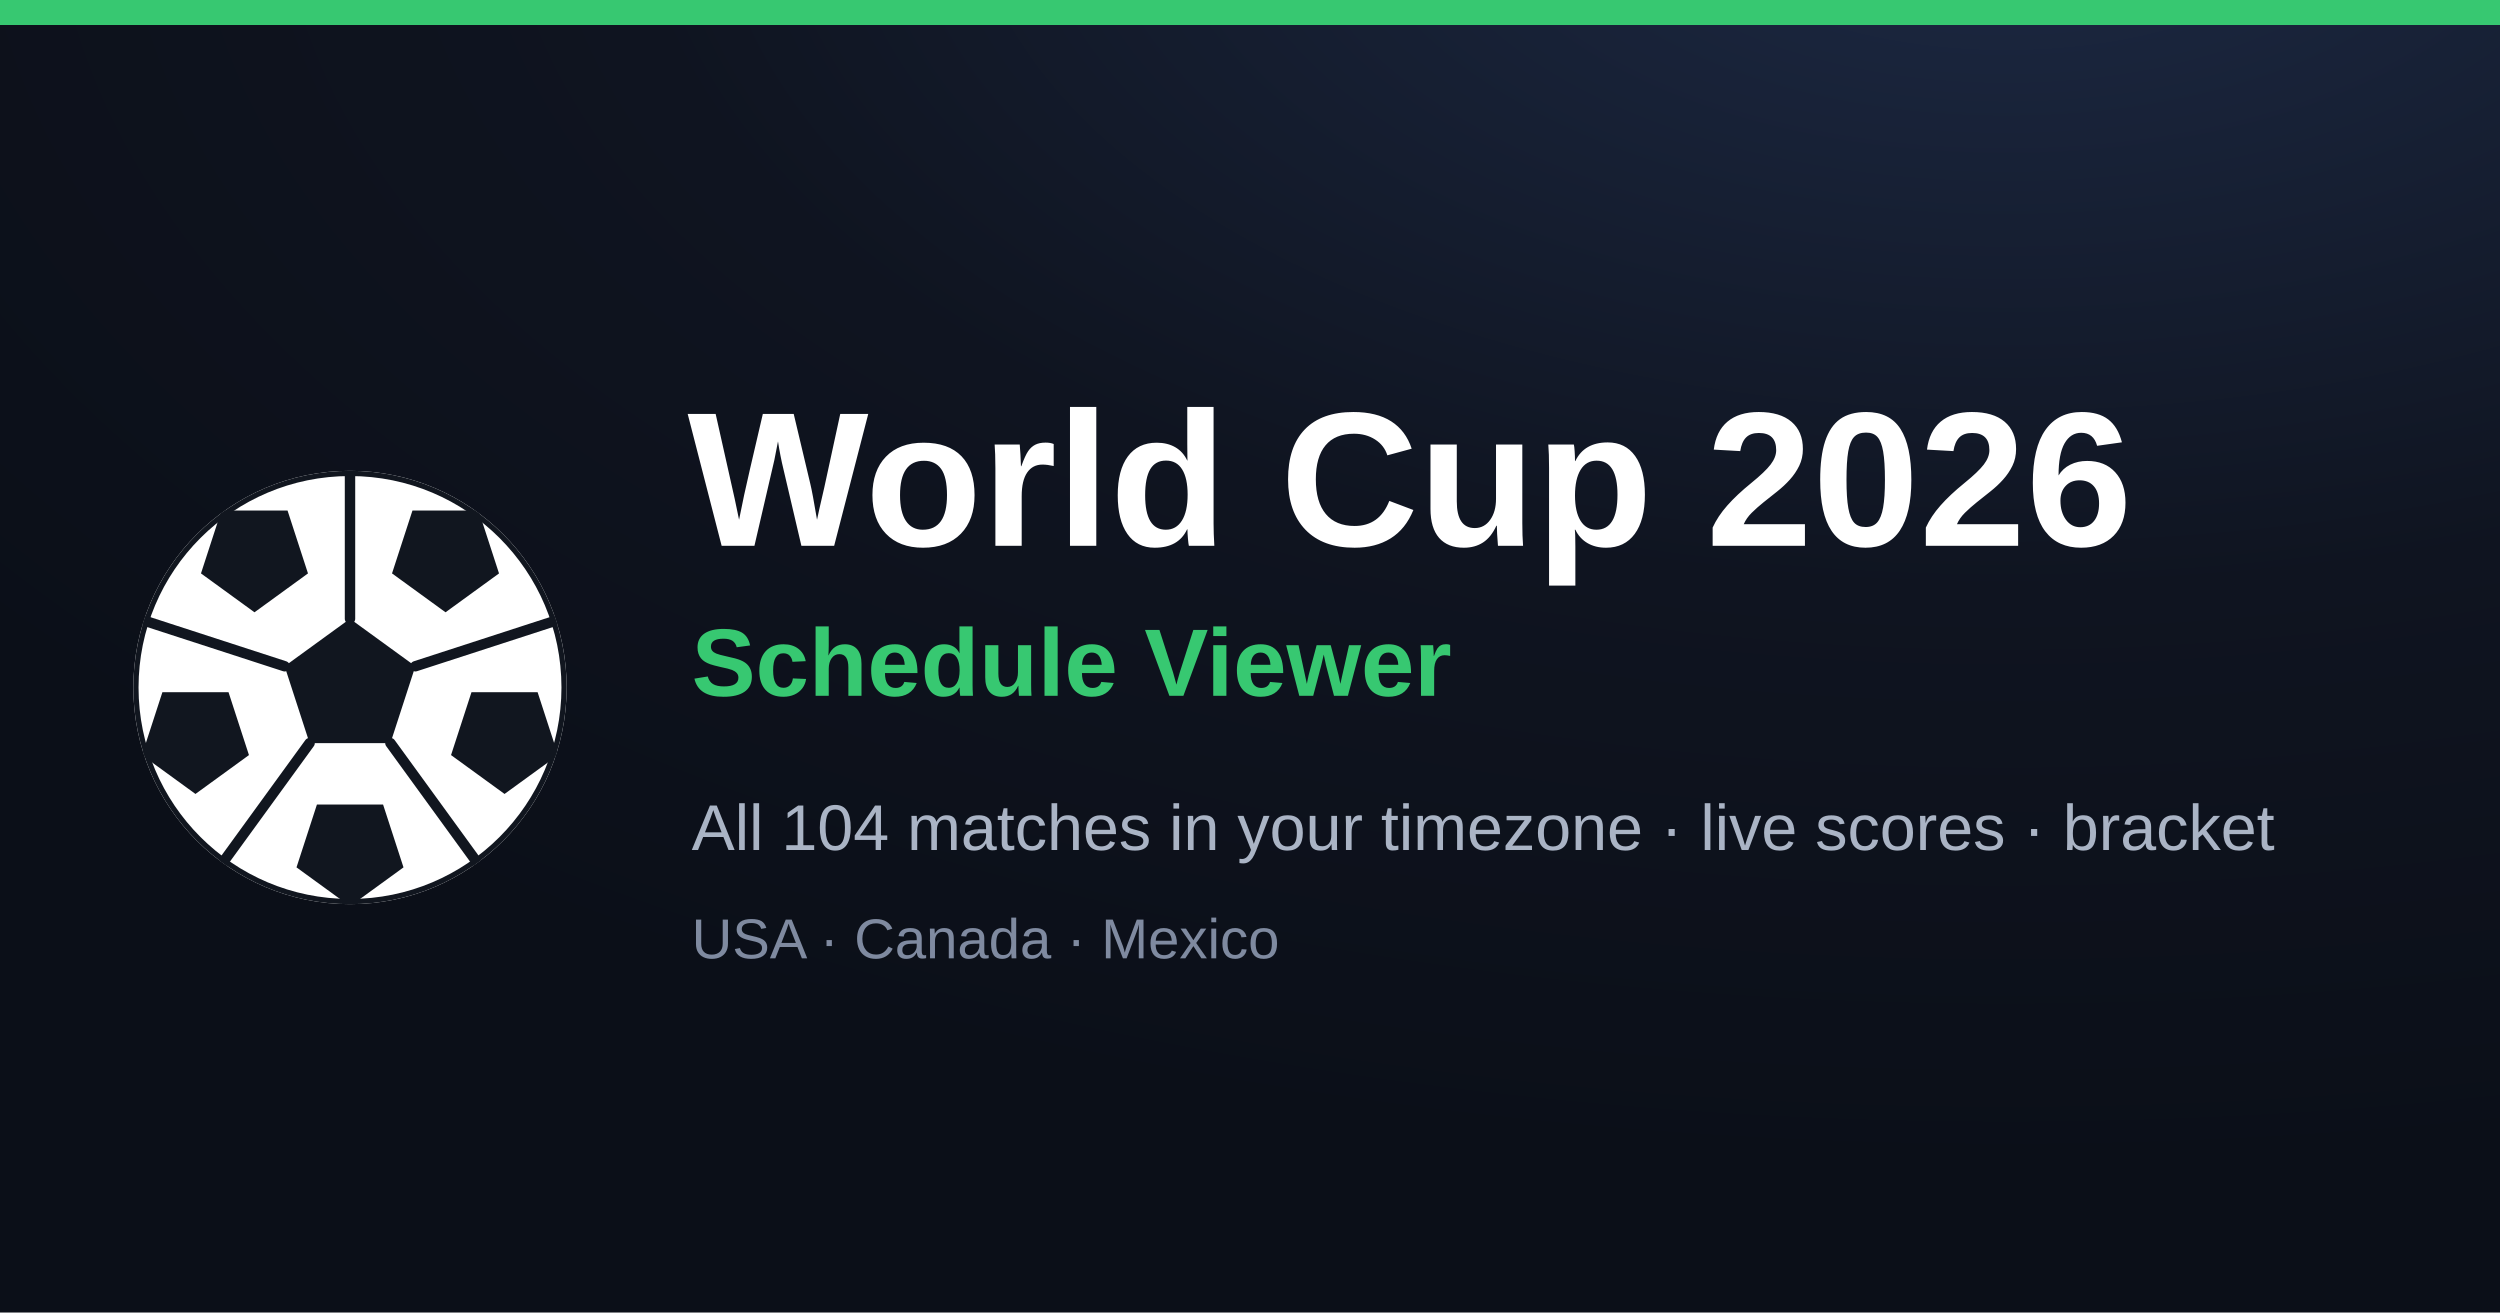
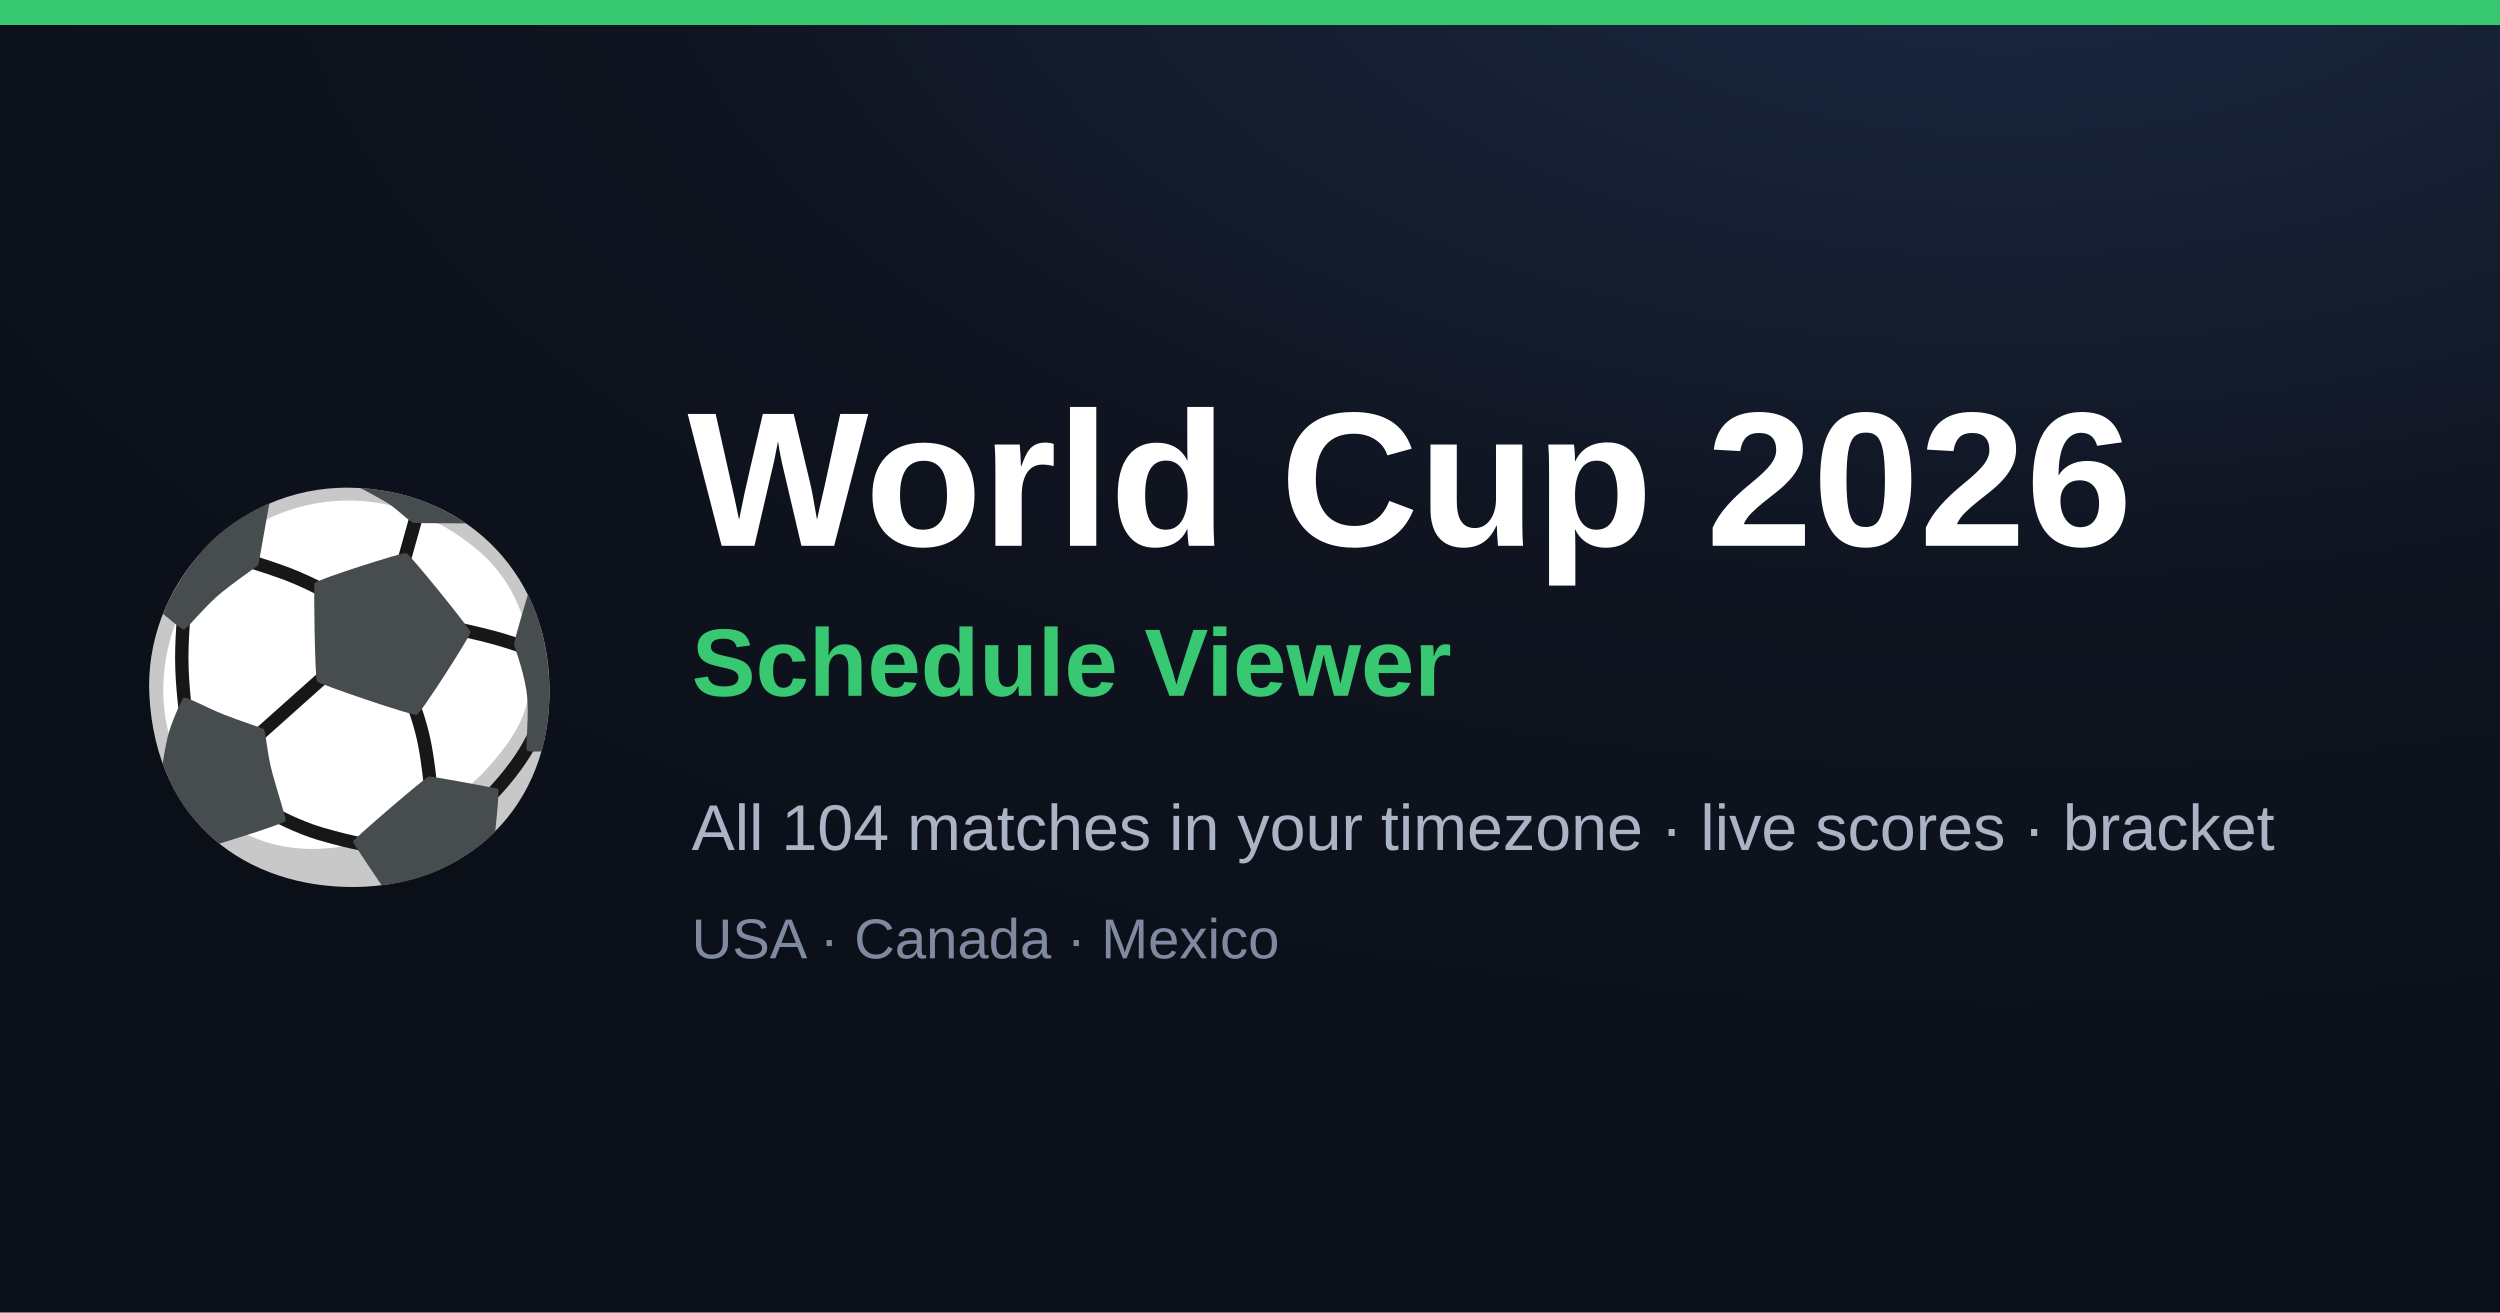
<svg xmlns="http://www.w3.org/2000/svg" width="1200" height="630" viewBox="0 0 1200 630">
  <defs>
    <radialGradient id="bg" cx="80%" cy="-10%" r="100%">
      <stop offset="0%" stop-color="#1d2a45" />
      <stop offset="55%" stop-color="#0f1420" />
      <stop offset="100%" stop-color="#0b0f18" />
    </radialGradient>
-     <clipPath id="ballclip">
-       <circle r="104" />
-     </clipPath>
  </defs>
  <rect width="1200" height="630" fill="url(#bg)" />
  <rect x="0" y="0" width="1200" height="12" fill="#37c871" />
-   <g transform="translate(168,330)" clip-path="url(#ballclip)">
-     <circle r="104" fill="#ffffff" />
-     <polygon points="0,-33 31.38,-10.2 19.4,26.7 -19.4,26.7 -31.38,-10.2" fill="#11161f" />
-     <g fill="#11161f">
-       <polygon points="61.72,-84.94 71.53,-54.76 45.85,-36.1 20.17,-54.76 29.98,-84.94" />
-       <polygon points="99.86,32.44 74.18,51.1 48.5,32.44 58.31,2.26 90.05,2.26" />
-       <polygon points="0,105 -25.68,86.34 -15.87,56.16 15.87,56.16 25.68,86.34" />
-       <polygon points="-99.86,32.44 -90.05,2.26 -58.31,2.26 -48.5,32.44 -74.18,51.1" />
-       <polygon points="-61.72,-84.94 -29.98,-84.94 -20.17,-54.76 -45.85,-36.1 -71.53,-54.76" />
+   <g transform="translate(168,330) scale(1.6) translate(-64,-64)">
+     <path style="fill:#C8C8C8;" d="M63.95,4.06C28.43,3.56,2.05,33.98,3.82,66.51c2.09,38.31,29.48,57.56,61.52,57.34     c33.66-0.23,59.2-24.09,58.5-60.13C123.15,27.74,96.69,4.53,63.95,4.06z" />
+     <path style="fill:#FFFFFF;" d="M35.86,15.21C11,29.46-4.78,69.85,21.7,100.41c3.24,3.74,8.39,6.35,12.3,8.13     c26.7,12.07,59.01-6.49,71.51-20.64c9.92-11.23,13.57-18.68,12.39-34.01c-0.91-11.92-6.01-23.43-16.58-31.94     C77.42,2.67,51.65,6.15,35.86,15.21z" />
+     <g>
+       <path style="fill:#171717;" d="M60.9,39.79c-0.09-0.05-9.34-5.36-16.52-8.02c-7.48-2.77-13-4.26-13.06-4.27l1.03-3.86     c0.23,0.06,5.75,1.54,13.42,4.39c7.5,2.78,16.74,8.08,17.13,8.31L60.9,39.79z" />
    </g>
-     <g stroke="#11161f" stroke-width="5" stroke-linecap="round" fill="none">
-       <line x1="0" y1="-33" x2="0" y2="-104" />
-       <line x1="31.38" y1="-10.2" x2="98.91" y2="-32.14" />
-       <line x1="19.4" y1="26.7" x2="61.13" y2="84.14" />
-       <line x1="-19.4" y1="26.7" x2="-61.13" y2="84.14" />
-       <line x1="-31.38" y1="-10.2" x2="-98.91" y2="-32.14" />
+     <g>
+       <rect x="71.73" y="18.18" transform="matrix(0.2698 -0.9629 0.9629 0.2698 40.3089 93.5178)" style="fill:#171717;" width="20.17" height="4" />
    </g>
-     <circle r="104" fill="none" stroke="#11161f" stroke-width="5" />
+     <g>
+       <path style="fill:#171717;" d="M117.6,54.52c-0.05-0.02-5.37-2.04-11.31-3.65c-4.47-1.21-10.23-2.44-10.29-2.45l0.83-3.91     c0.24,0.05,5.92,1.26,10.5,2.5c6.15,1.66,11.47,3.69,11.7,3.77L117.6,54.52z" />
+     </g>
+     <g>
+       <path style="fill:#171717;" d="M86.13,93.76c0-0.06-0.5-6.16-1.7-12.4c-1.19-6.16-3.46-11.96-3.48-12.01l3.72-1.47     c0.1,0.25,2.43,6.19,3.69,12.73c1.24,6.47,1.74,12.58,1.76,12.84L86.13,93.76z" />
+     </g>
+     <g>
+       <path style="fill:#171717;" d="M106.02,99.32l-2.64-3.01c0.04-0.03,3.88-3.43,8.62-9.83c4.38-5.92,6.4-11.1,6.42-11.16l3.73,1.43     c-0.09,0.23-2.24,5.75-6.94,12.1C110.2,95.63,106.19,99.17,106.02,99.32z" />
+     </g>
+     <g>
+       <rect x="30.24" y="68.04" transform="matrix(0.746 -0.6659 0.6659 0.746 -35.0204 48.257)" style="fill:#171717;" width="31.02" height="4" />
+     </g>
+     <g>
+       <path style="fill:#171717;" d="M12.91,73.35c-0.06-0.39-1.38-9.64-1.38-18.1c0-8.44,0.96-16.25,1.01-16.58l3.97,0.5     c-0.01,0.08-0.97,7.9-0.97,16.08c0,8.16,1.33,17.44,1.34,17.53L12.91,73.35z" />
+     </g>
+     <g>
+       <path style="fill:#171717;" d="M71.3,113.65c-0.25-0.03-6.35-0.8-16.9-3.9c-6.72-1.98-14.4-6.04-14.73-6.21l1.88-3.53     c0.08,0.04,7.65,4.05,13.98,5.91c10.2,3,16.2,3.76,16.26,3.77L71.3,113.65z" />
+     </g>
+     <path style="fill:#474C4F;" d="M53.37,32.72c-0.31,0.78,0.1,28.63,0.73,29.46s28.63,10.34,29.88,10.03     c1.25-0.31,16.19-23.82,16.19-24.76S81.79,23.84,80.85,23.63C79.91,23.42,53.79,31.67,53.37,32.72z" />
+     <path style="fill:#474C4F;" d="M117.36,36.14c0,0-4.12,13.71-4.12,14.76c0,1.04,2.51,6.79,3.66,13.89     c1.15,7.1-0.52,17.76,0.21,18.18c0.73,0.42,4.35,0.21,4.35,0.21s3.49-10.97,2.02-25.07C122.01,44,117.36,36.14,117.36,36.14z" />
+     <path style="fill:#474C4F;" d="M87.64,90.7c-0.84,0.08-22.88,19.01-22.78,19.54c0.1,0.52,8.63,13.09,8.63,13.09     s10.72-0.85,20.54-6.17s13.55-10.05,13.55-10.05s1.36-12.64,0.84-12.74C107.91,94.25,88.69,90.6,87.64,90.7z" />
+     <path style="fill:#474C4F;" d="M14.09,67.09c-0.57,0.47-3.87,7.73-4.81,11.81c-0.94,4.07-1.46,7.94-1.46,7.94s2.51,7.26,6.27,12.64     c4.66,6.66,10.72,11.36,10.72,11.36s19.78-6.03,19.89-6.87s-2.3-8.15-3.97-14.21c-1.67-6.06-1.98-12.85-2.61-13.27     c-0.63-0.42-7-2.4-12.01-4.39S14.72,66.57,14.09,67.09z" />
+     <path style="fill:#474C4F;" d="M7.89,41.88c0,0,5.47,4.73,6.31,4.73c0.84,0,6.14-7.02,11.49-11.28c7.21-5.75,10.76-7.63,10.87-8.36     c0.1-0.73,3.24-18.18,3.24-18.18s-11.6,4.39-20.06,14.1S7.89,41.88,7.89,41.88z" />
+     <path style="fill:#474C4F;" d="M67.05,4.13c0,0,6.67,3.43,9.1,5.12c2.43,1.69,6.01,5.27,7.07,5.38c1.05,0.11,15.56,0.12,15.56,0.12     s-6.58-4.5-13.87-7.08C76.14,4.56,67.05,4.13,67.05,4.13z" />
  </g>
  <text x="330" y="262" font-family="Arial, Helvetica, sans-serif" font-size="92" font-weight="800" fill="#ffffff">World Cup 2026</text>
  <text x="332" y="334" font-family="Arial, Helvetica, sans-serif" font-size="46" font-weight="700" fill="#37c871">Schedule Viewer</text>
  <text x="332" y="408" font-family="Arial, Helvetica, sans-serif" font-size="31" fill="#aab4c5">All 104 matches in your timezone · live scores · bracket</text>
  <text x="332" y="460" font-family="Arial, Helvetica, sans-serif" font-size="27" fill="#7f8aa0">USA · Canada · Mexico</text>
</svg>
